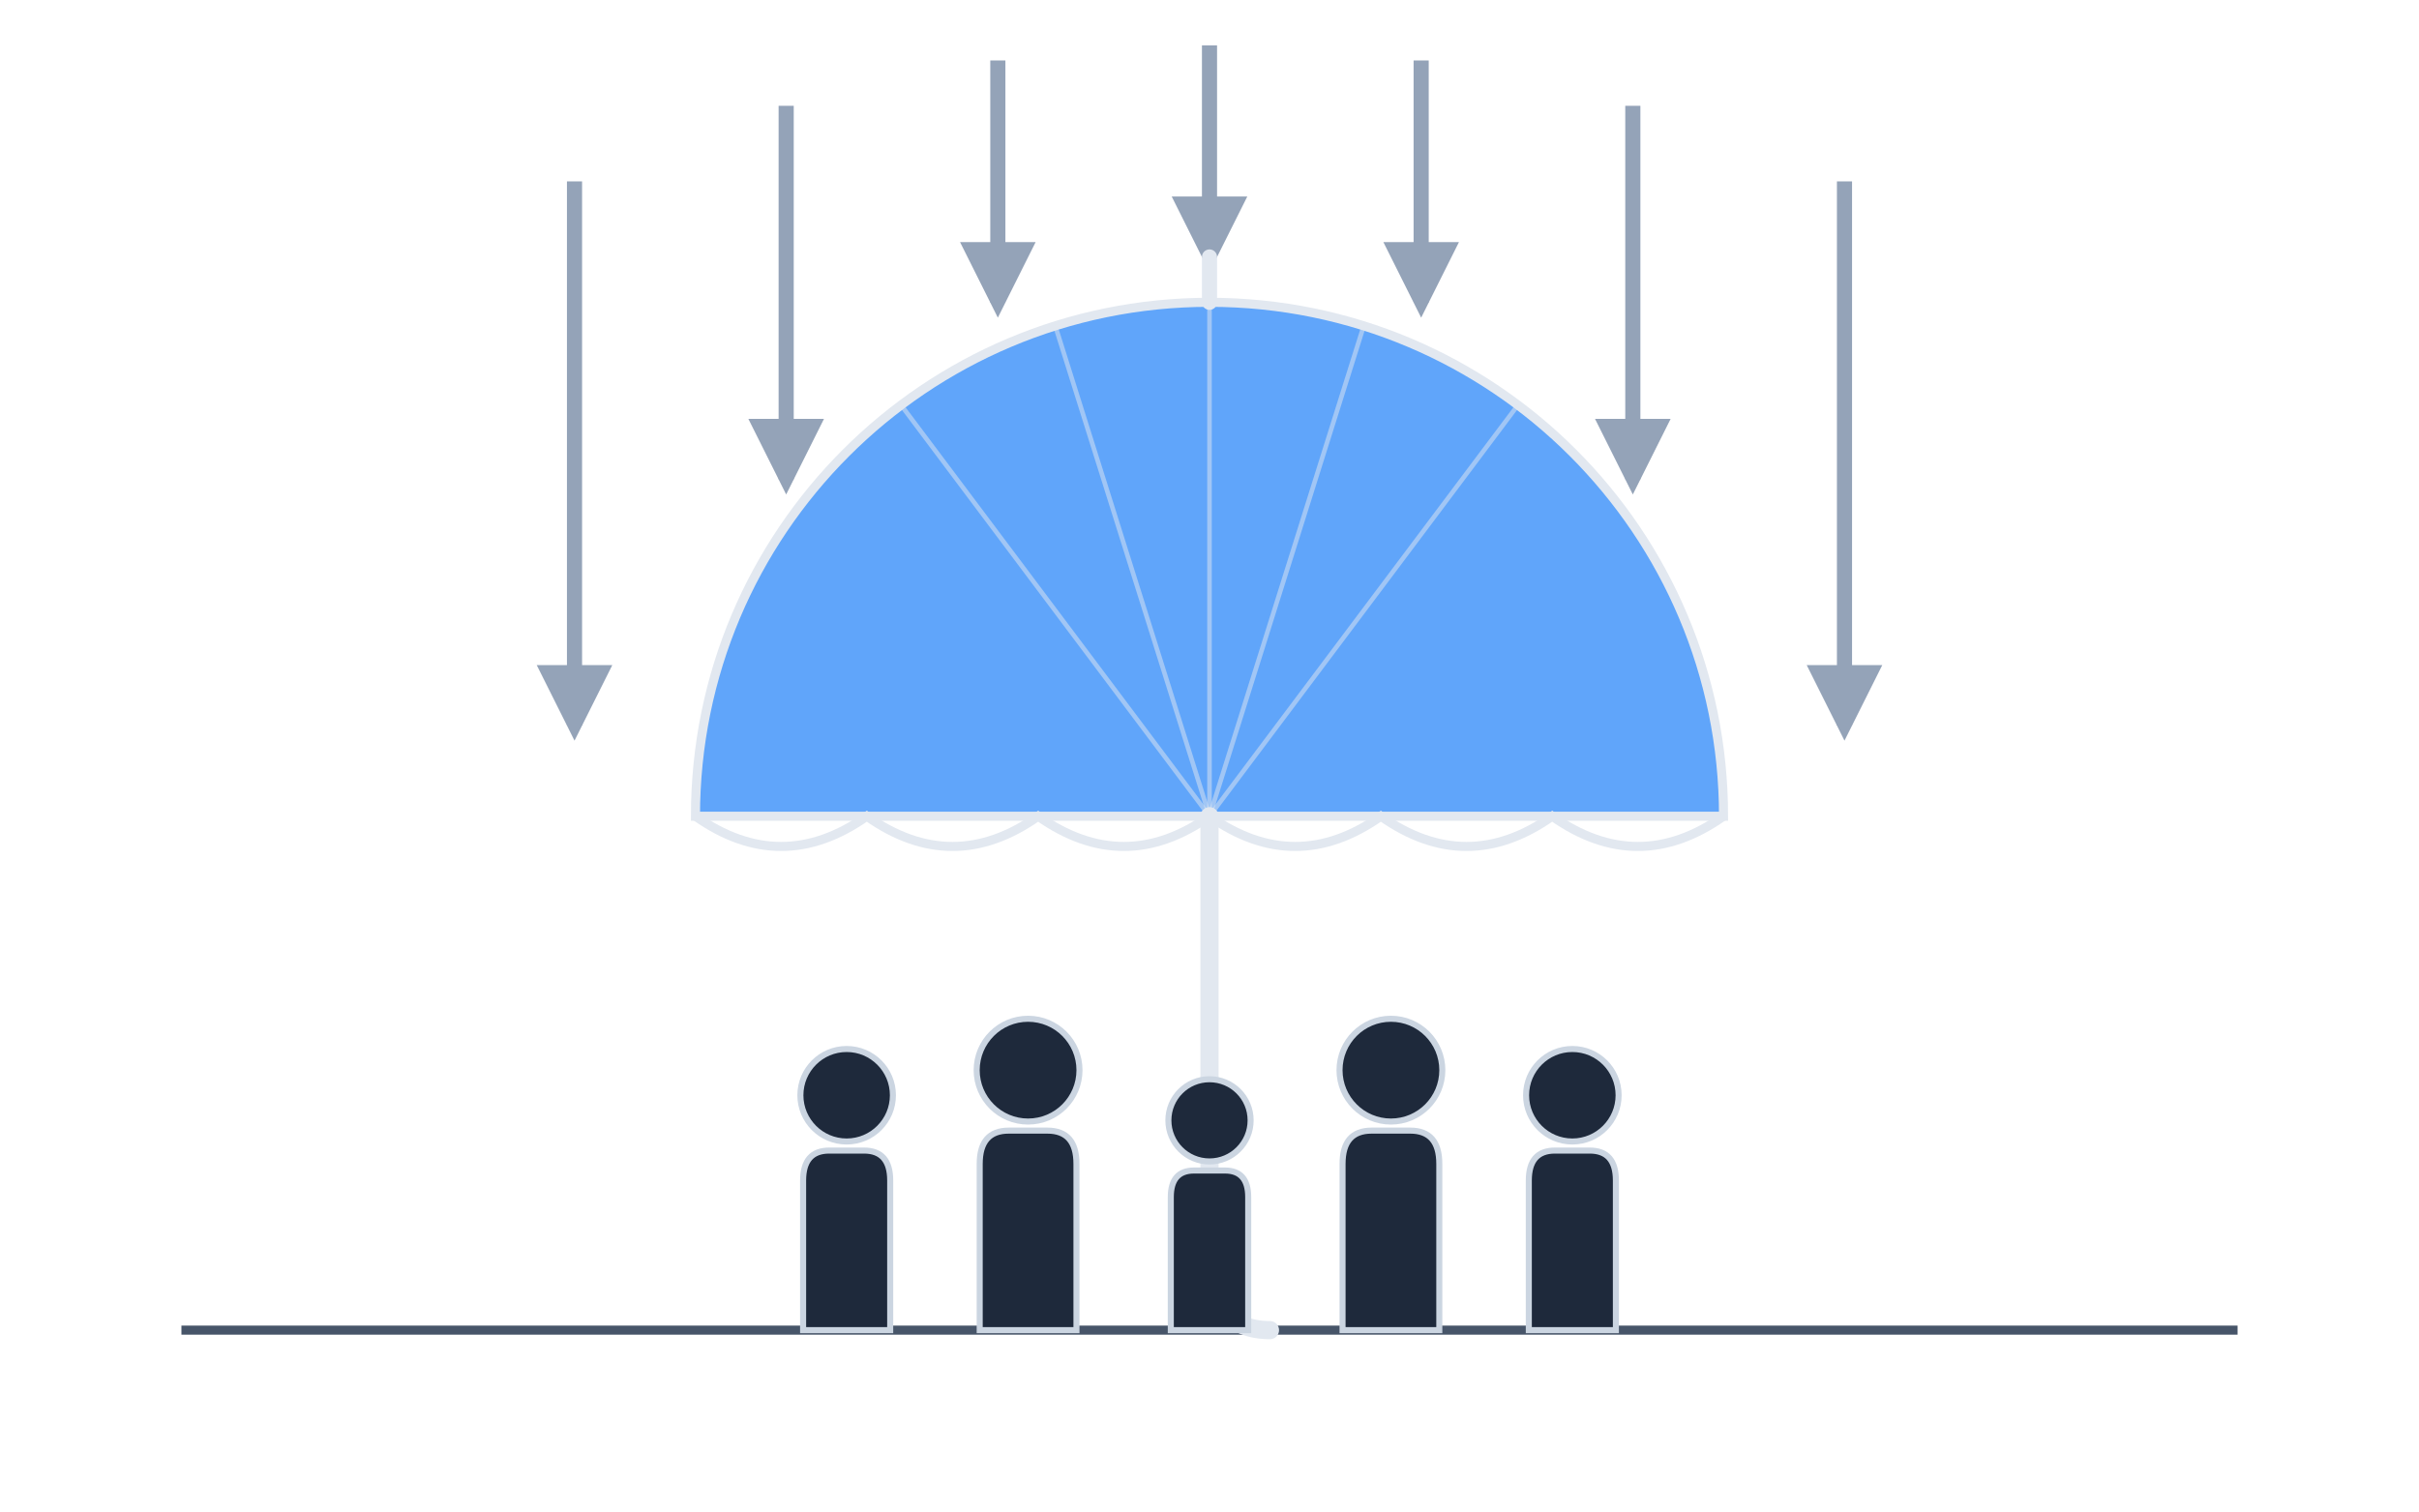
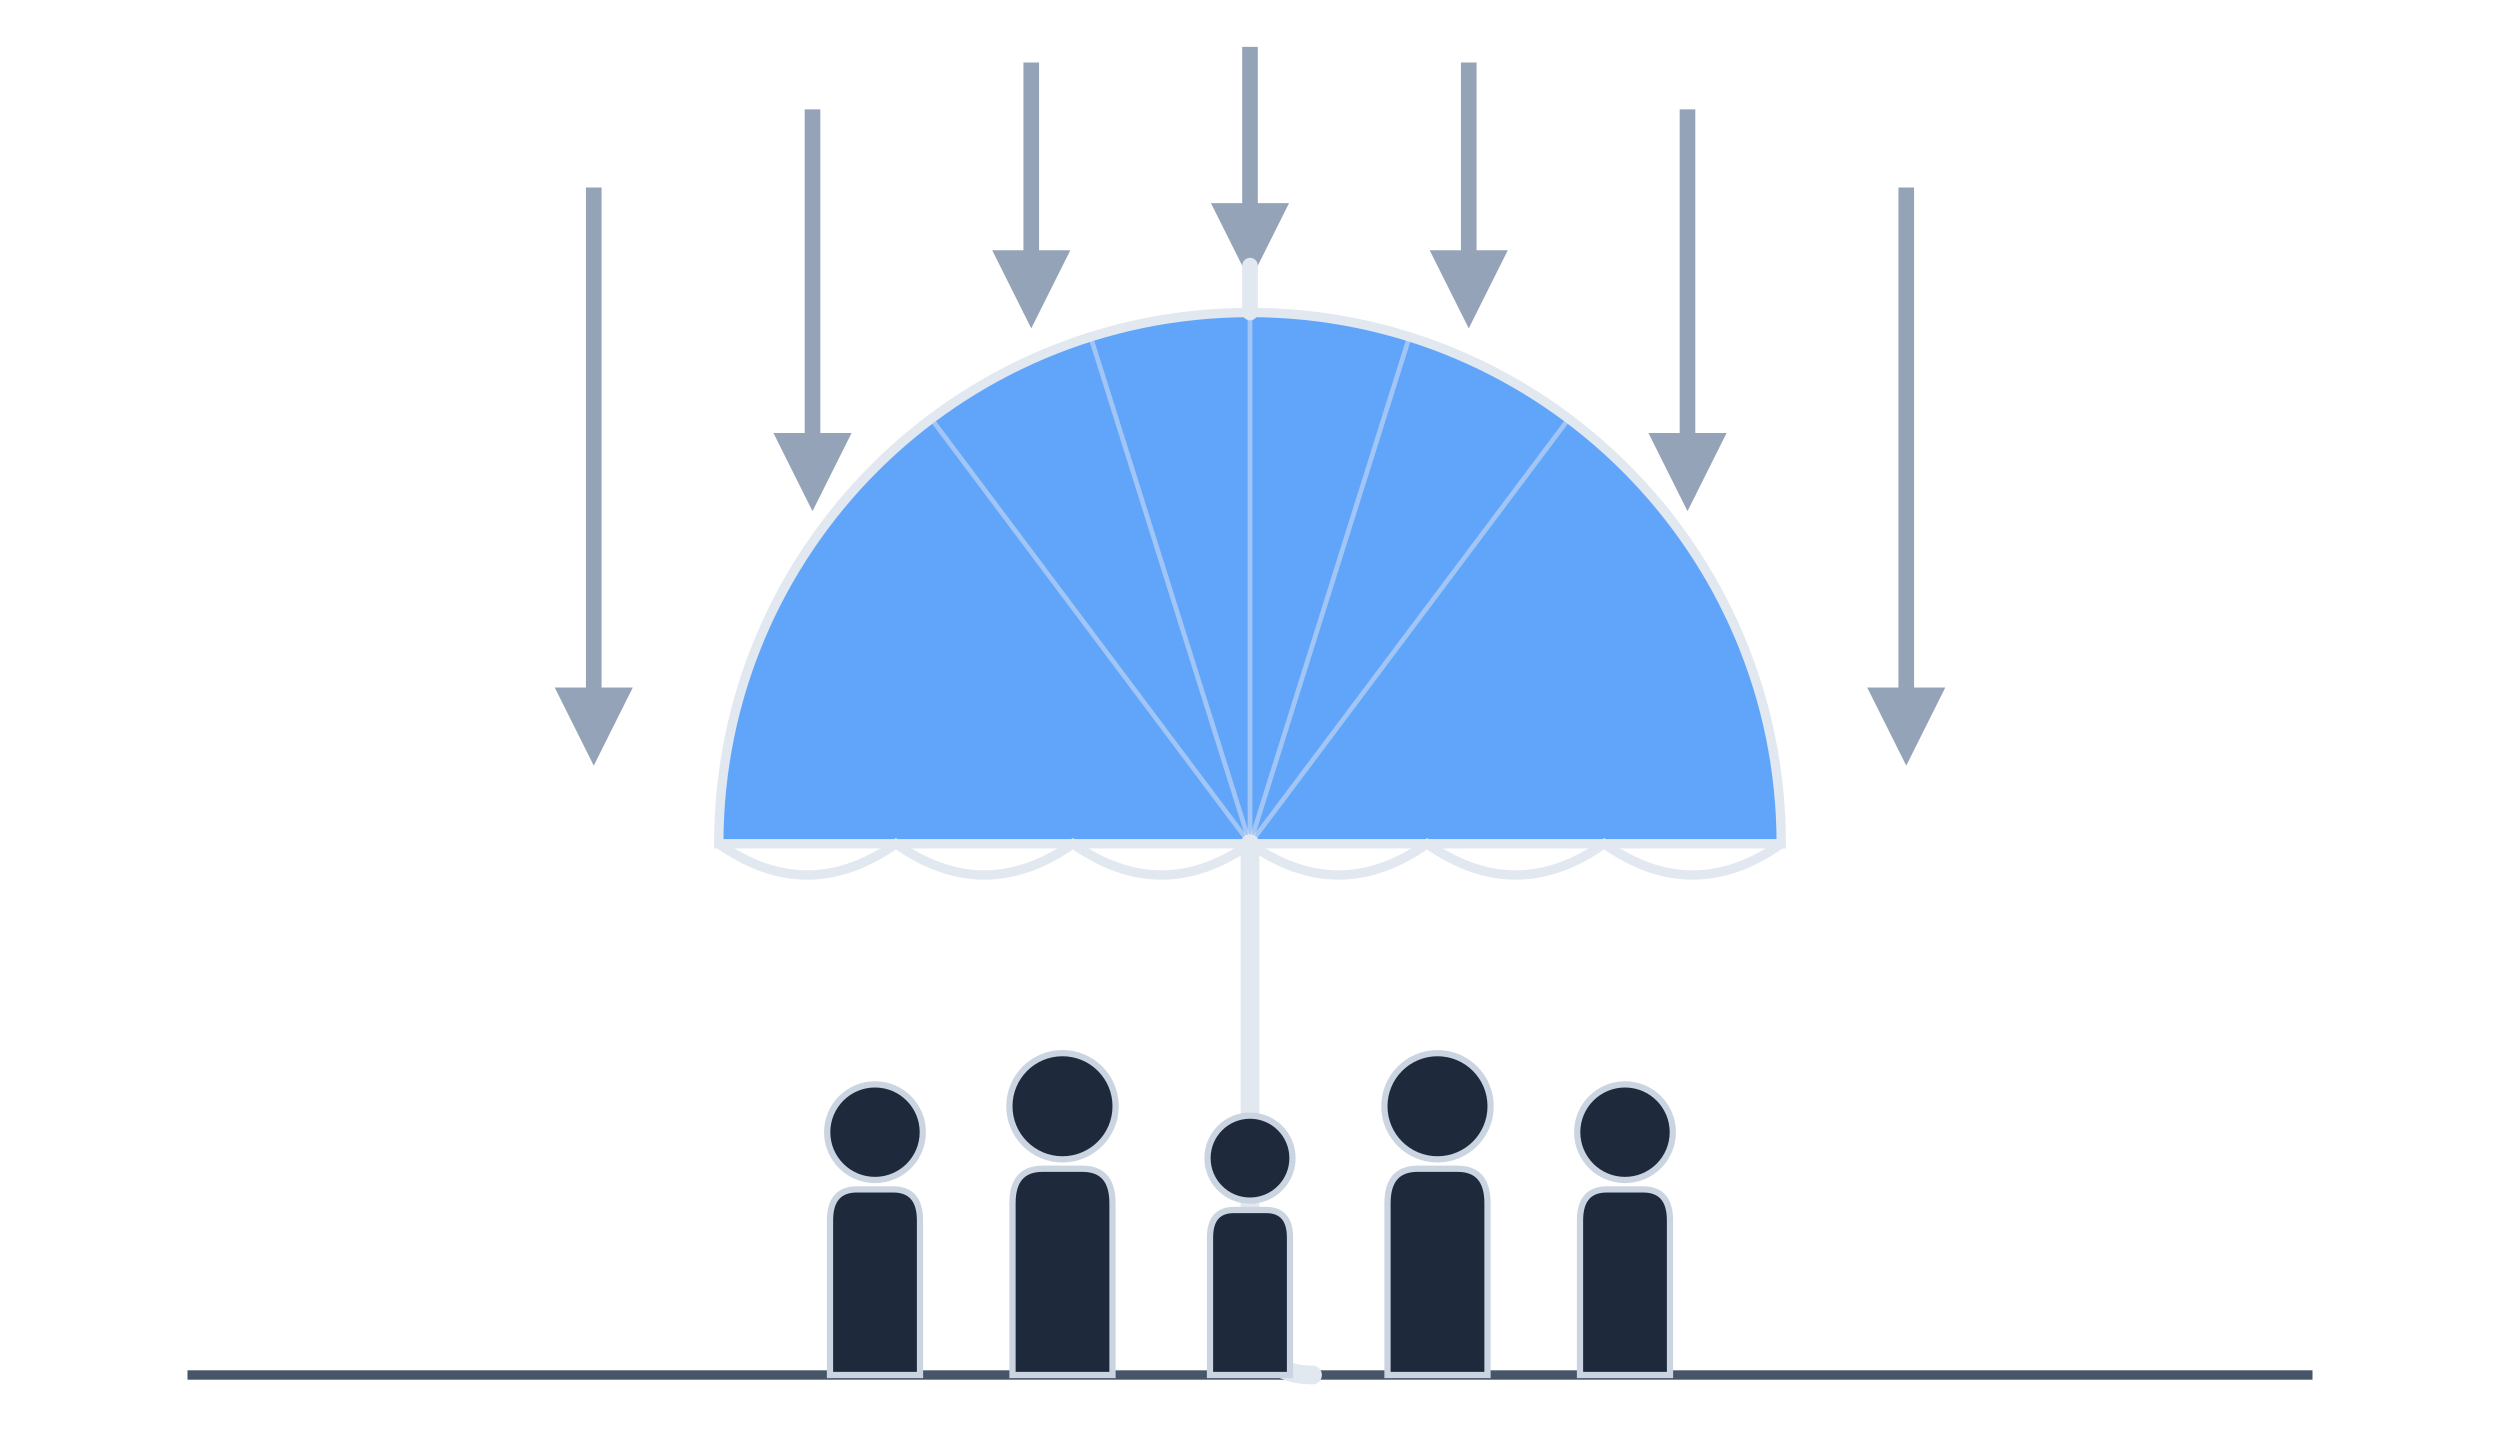
- <svg xmlns="http://www.w3.org/2000/svg" viewBox="0 0 1600 1000" width="1600" height="1000">
+ <svg xmlns="http://www.w3.org/2000/svg" viewBox="0 0 1600 920" width="1600" height="920">
  <line x1="120" y1="880" x2="1480" y2="880" stroke="#475569" stroke-width="6" />
  <defs>
    <marker id="ah" markerWidth="5" markerHeight="5" refX="4" refY="2.5" orient="auto">
      <path d="M0,0 L5,2.5 L0,5 Z" fill="#94A3B8" />
    </marker>
  </defs>
  <line x1="380" y1="120" x2="380" y2="480" stroke="#94A3B8" stroke-width="10" marker-end="url(#ah)" />
  <line x1="520" y1="70" x2="520" y2="317.127" stroke="#94A3B8" stroke-width="10" marker-end="url(#ah)" />
  <line x1="660" y1="40" x2="660" y2="200.161" stroke="#94A3B8" stroke-width="10" marker-end="url(#ah)" />
  <line x1="800" y1="30" x2="800" y2="170" stroke="#94A3B8" stroke-width="10" marker-end="url(#ah)" />
  <line x1="940" y1="40" x2="940" y2="200.161" stroke="#94A3B8" stroke-width="10" marker-end="url(#ah)" />
  <line x1="1080" y1="70" x2="1080" y2="317.127" stroke="#94A3B8" stroke-width="10" marker-end="url(#ah)" />
  <line x1="1220" y1="120" x2="1220" y2="480" stroke="#94A3B8" stroke-width="10" marker-end="url(#ah)" />
  <path d="M460,540 A340,340 0 0 1 1140,540 Z" fill="#60A5FA" stroke="#E2E8F0" stroke-width="6" />
  <path d="M460,540 Q516.667,580 573.333,540 Q630,580 686.667,540 Q743.333,580 800,540 Q856.667,580 913.333,540 Q970,580 1026.667,540 Q1083.333,580 1140,540" fill="none" stroke="#E2E8F0" stroke-width="6" />
  <line x1="800" y1="200" x2="800" y2="170" stroke="#E2E8F0" stroke-width="10" stroke-linecap="round" />
  <line x1="800" y1="540" x2="596" y2="268" stroke="#E2E8F0" stroke-width="3" opacity="0.5" />
  <line x1="800" y1="540" x2="698" y2="215.661" stroke="#E2E8F0" stroke-width="3" opacity="0.5" />
  <line x1="800" y1="540" x2="800" y2="200" stroke="#E2E8F0" stroke-width="3" opacity="0.5" />
  <line x1="800" y1="540" x2="902" y2="215.661" stroke="#E2E8F0" stroke-width="3" opacity="0.5" />
  <line x1="800" y1="540" x2="1004" y2="268" stroke="#E2E8F0" stroke-width="3" opacity="0.5" />
  <path d="M800,540 L800,830 Q800,880 840,880" fill="none" stroke="#E2E8F0" stroke-width="12" stroke-linecap="round" />
  <path d="M531.2,880 L531.2,781 Q531.2,761.2 548.48,761.2 L571.52,761.2 Q588.8,761.2 588.8,781 L588.8,880 Z" fill="#1E293B" stroke="#CBD5E1" stroke-width="4" />
  <circle cx="560" cy="724.6" r="30.6" fill="#1E293B" stroke="#CBD5E1" stroke-width="4" />
  <path d="M648,880 L648,770 Q648,748 667.2,748 L692.8,748 Q712,748 712,770 L712,880 Z" fill="#1E293B" stroke="#CBD5E1" stroke-width="4" />
  <circle cx="680" cy="708" r="34" fill="#1E293B" stroke="#CBD5E1" stroke-width="4" />
  <path d="M888,880 L888,770 Q888,748 907.2,748 L932.8,748 Q952,748 952,770 L952,880 Z" fill="#1E293B" stroke="#CBD5E1" stroke-width="4" />
  <circle cx="920" cy="708" r="34" fill="#1E293B" stroke="#CBD5E1" stroke-width="4" />
  <path d="M1011.2,880 L1011.2,781 Q1011.2,761.2 1028.48,761.2 L1051.52,761.2 Q1068.8,761.2 1068.8,781 L1068.8,880 Z" fill="#1E293B" stroke="#CBD5E1" stroke-width="4" />
  <circle cx="1040" cy="724.6" r="30.6" fill="#1E293B" stroke="#CBD5E1" stroke-width="4" />
  <path d="M774.4,880 L774.4,792 Q774.4,774.4 789.76,774.4 L810.24,774.4 Q825.6,774.4 825.6,792 L825.6,880 Z" fill="#1E293B" stroke="#CBD5E1" stroke-width="4" />
  <circle cx="800" cy="741.2" r="27.2" fill="#1E293B" stroke="#CBD5E1" stroke-width="4" />
</svg>
